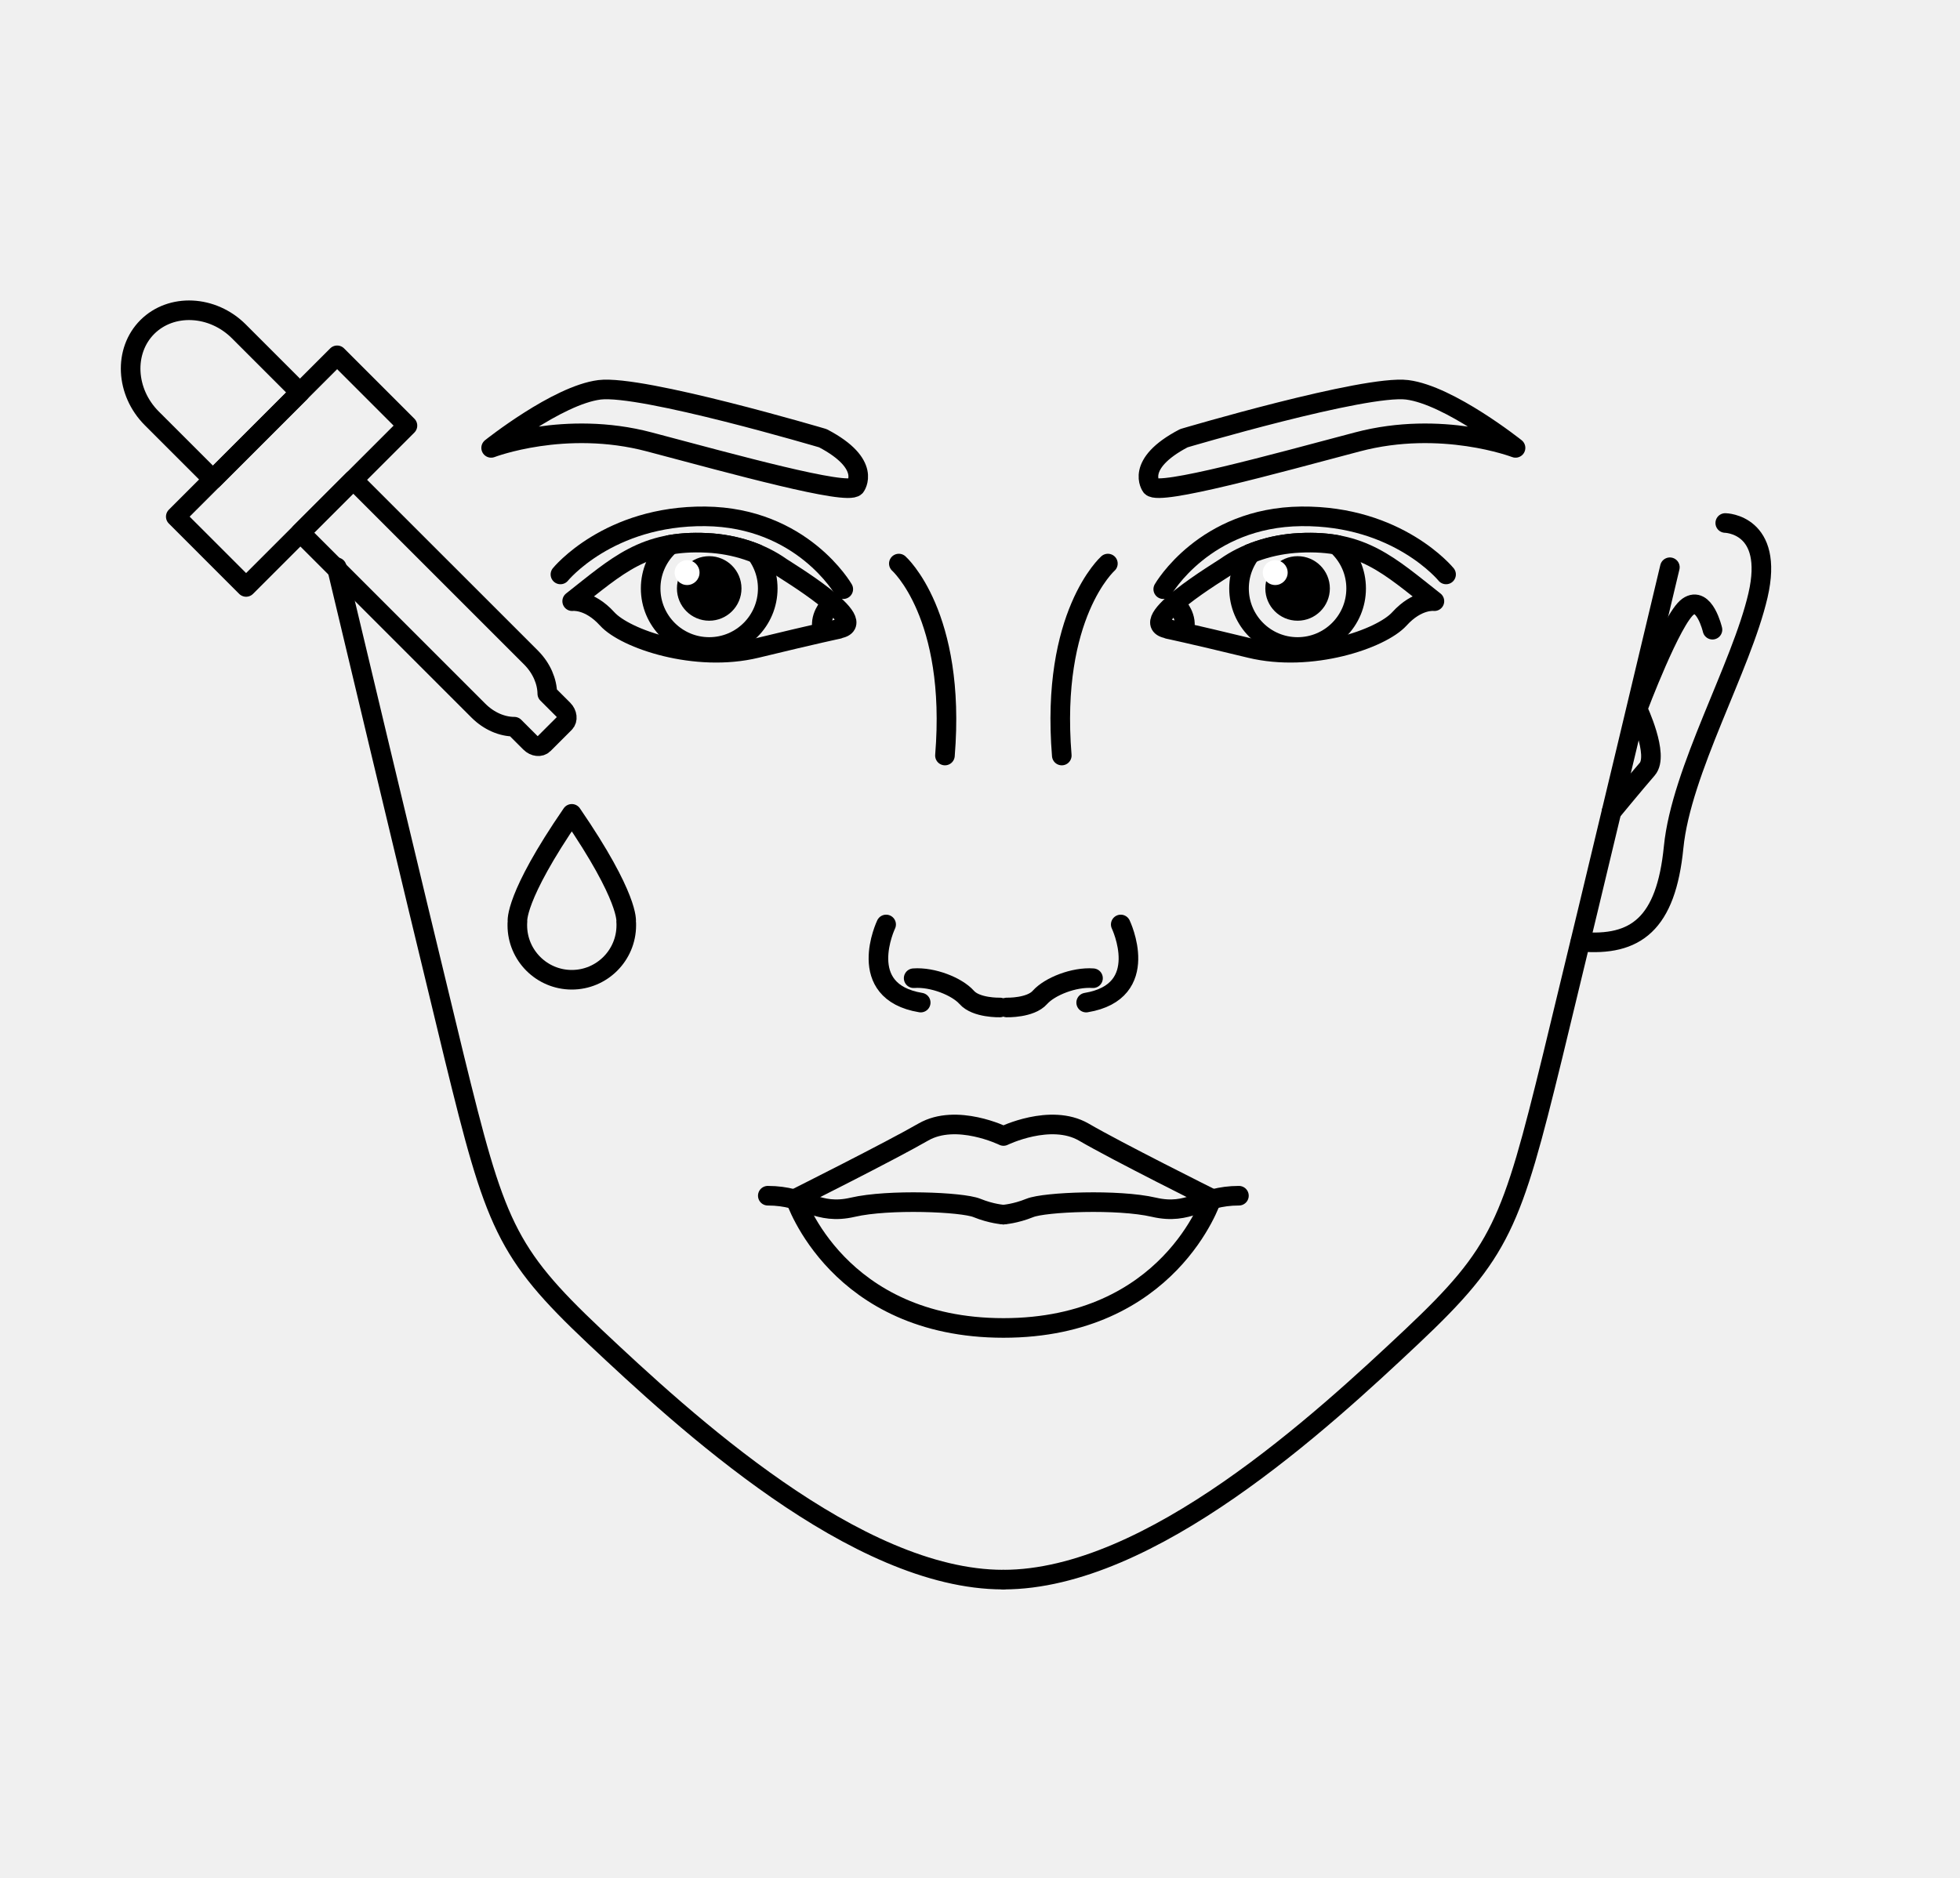
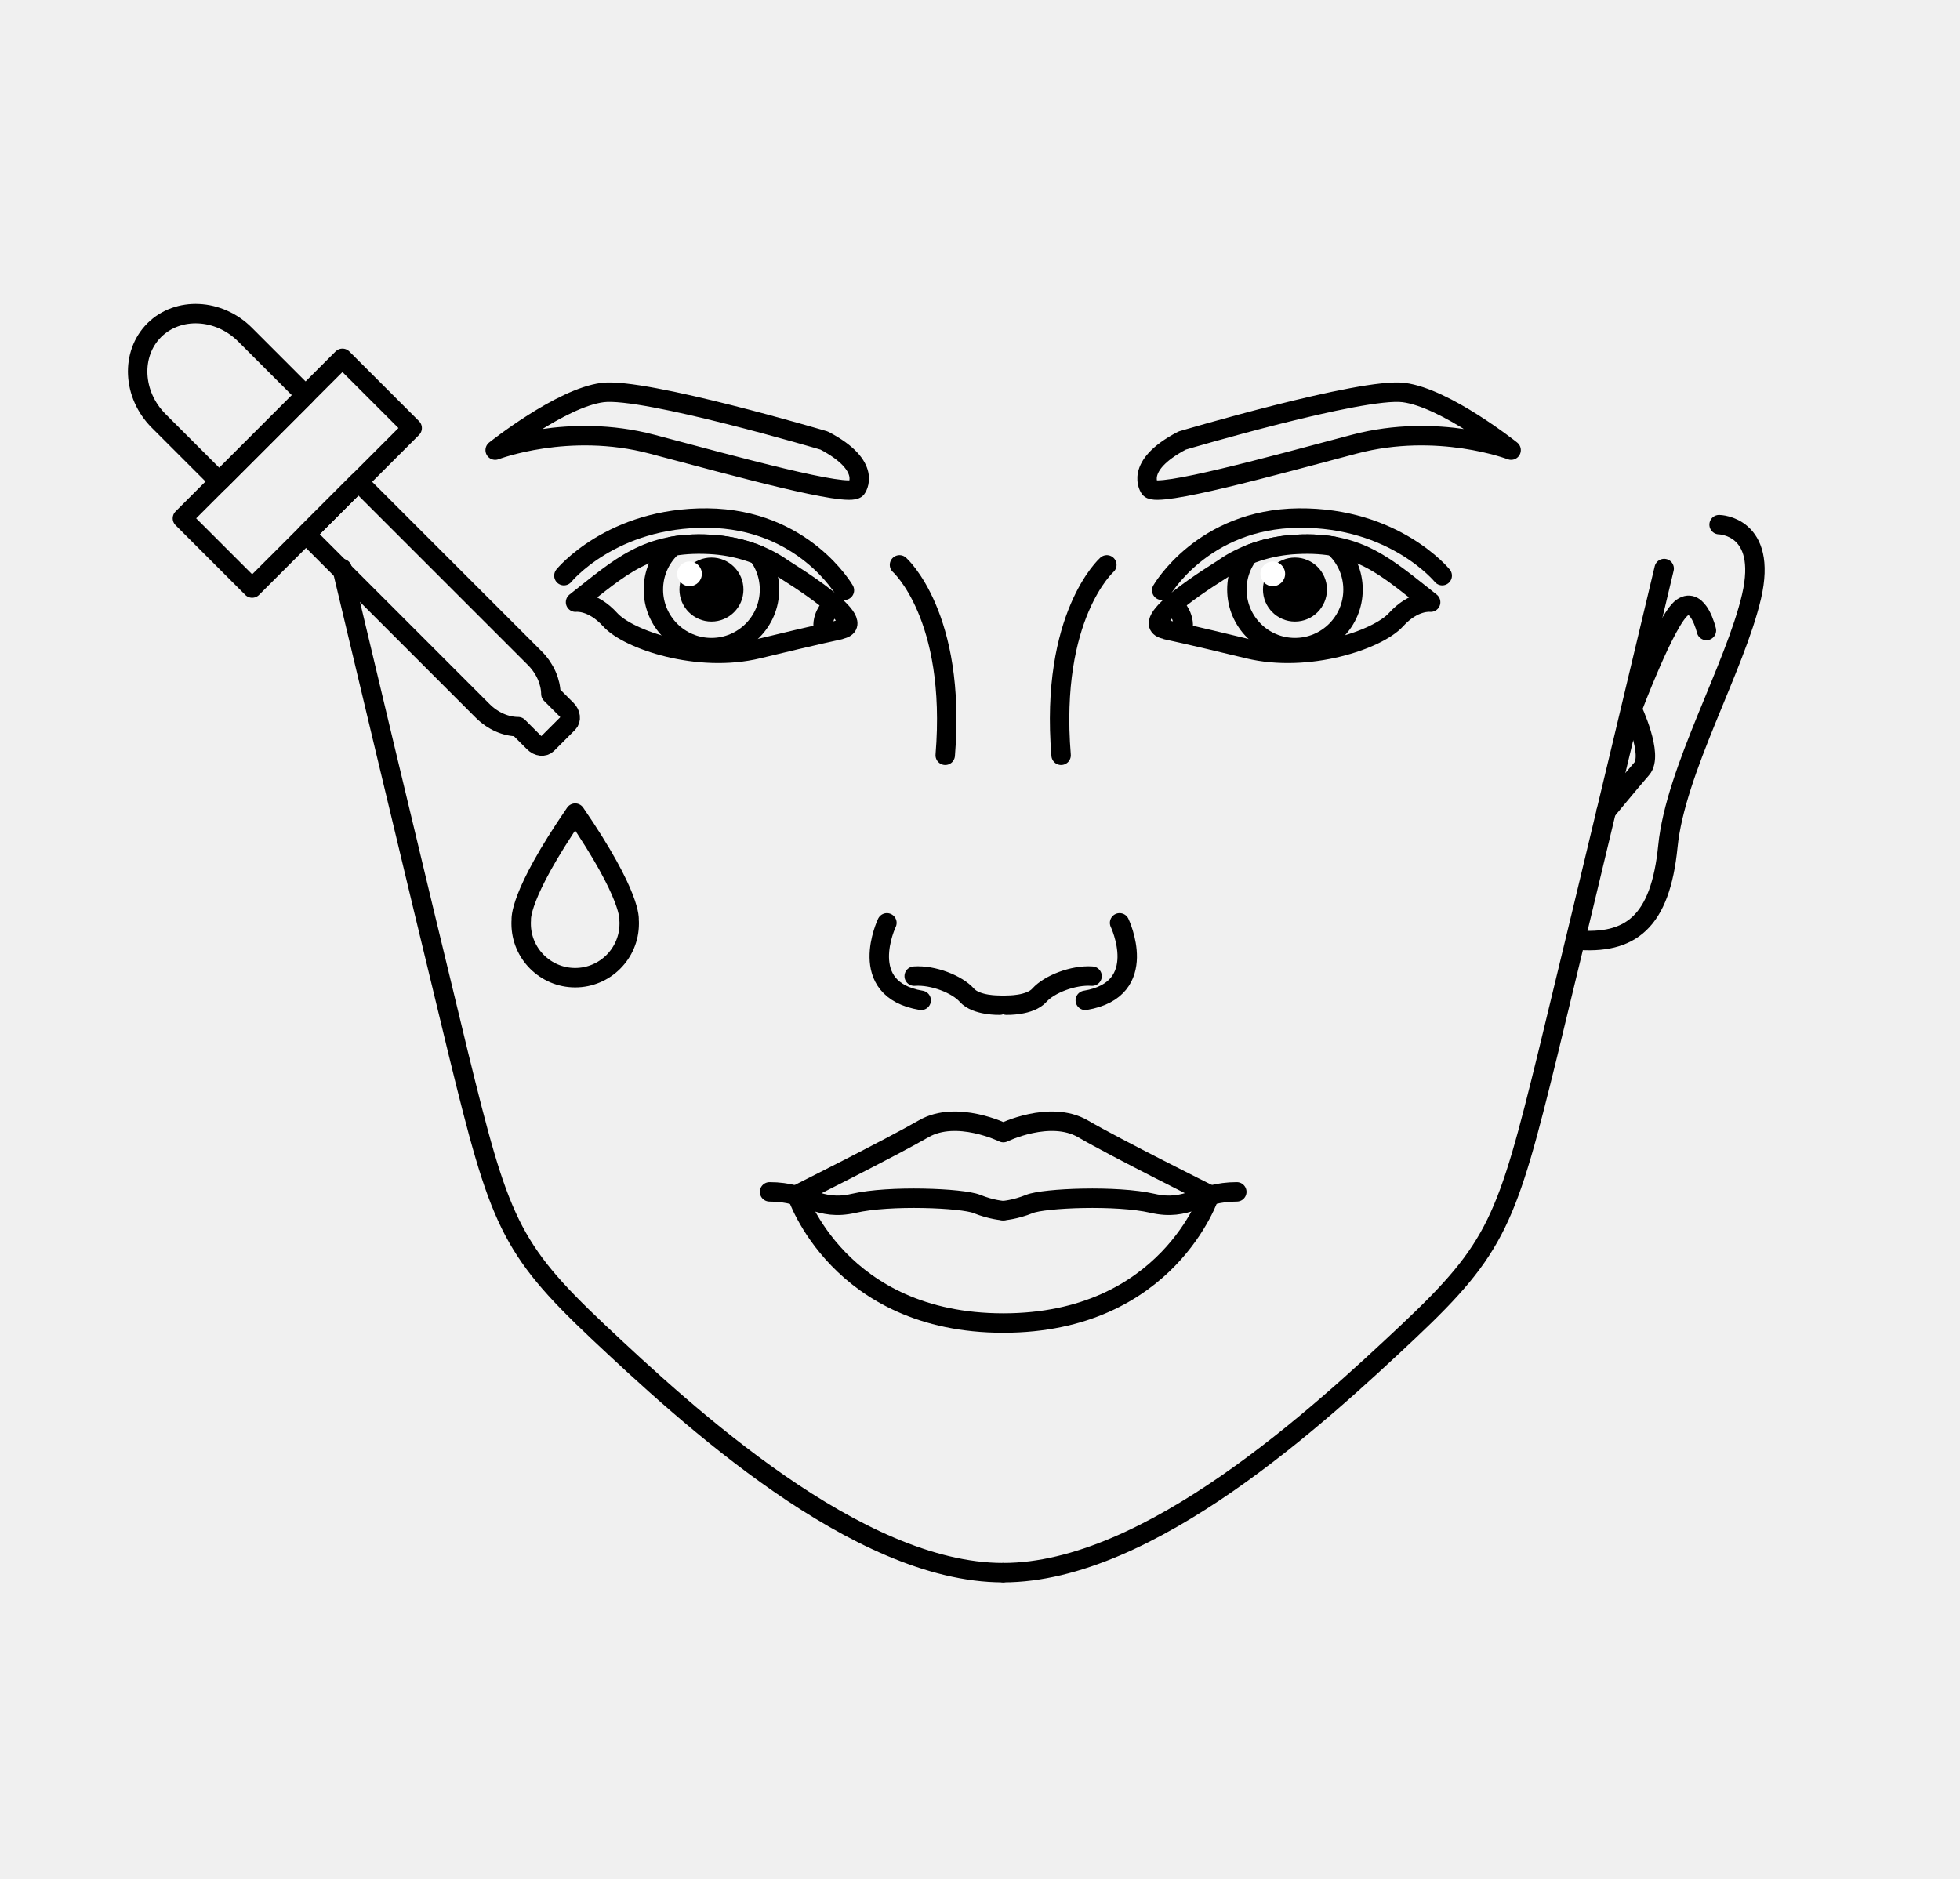
- <svg xmlns="http://www.w3.org/2000/svg" width="120" height="115" viewBox="0 0 120 115" fill="none">
-   <path d="M43.421 38.012C44.512 38.012 45.397 37.127 45.397 36.036C45.397 34.945 44.512 34.06 43.421 34.06C42.33 34.06 41.445 34.945 41.445 36.036C41.445 37.127 42.33 38.012 43.421 38.012Z" fill="black" />
-   <path d="M42.067 35.827C42.488 35.827 42.829 35.486 42.829 35.065C42.829 34.644 42.488 34.303 42.067 34.303C41.646 34.303 41.305 34.644 41.305 35.065C41.305 35.486 41.646 35.827 42.067 35.827Z" fill="white" />
-   <path fill-rule="evenodd" clip-rule="evenodd" d="M51.303 38.509C53.533 38.184 48.071 34.91 47.817 34.727C46.604 33.866 45.009 33.33 43.301 33.245C39.434 33.047 37.797 34.642 35.031 36.816C35.031 36.816 36.062 36.674 37.176 37.902C38.291 39.13 42.581 40.598 46.307 39.695C50.033 38.791 51.331 38.523 51.331 38.523L51.303 38.509Z" stroke="black" stroke-width="1.2" stroke-miterlimit="2.613" stroke-linecap="round" stroke-linejoin="round" />
-   <mask id="mask0_7871_19841" style="mask-type:alpha" maskUnits="userSpaceOnUse" x="39" y="31" width="9" height="10">
-     <path d="M43.421 39.621C45.4 39.621 47.005 38.017 47.005 36.037C47.005 34.057 45.4 32.452 43.421 32.452C41.441 32.452 39.836 34.057 39.836 36.037C39.836 38.017 41.441 39.621 43.421 39.621Z" stroke="black" stroke-width="1.2" stroke-miterlimit="2.613" stroke-linecap="round" stroke-linejoin="round" />
+ <svg xmlns="http://www.w3.org/2000/svg" width="121" height="116" viewBox="0 0 121 116" fill="none">
+   <path d="M43.921 38.377C45.012 38.377 45.897 37.492 45.897 36.401C45.897 35.31 45.012 34.425 43.921 34.425C42.83 34.425 41.945 35.31 41.945 36.401C41.945 37.492 42.83 38.377 43.921 38.377Z" fill="black" />
+   <path d="M42.567 36.192C42.988 36.192 43.329 35.85 43.329 35.43C43.329 35.009 42.988 34.667 42.567 34.667C42.146 34.667 41.805 35.009 41.805 35.43C41.805 35.85 42.146 36.192 42.567 36.192Z" fill="white" />
+   <path fill-rule="evenodd" clip-rule="evenodd" d="M51.803 38.874C54.033 38.549 48.571 35.275 48.317 35.092C47.104 34.231 45.509 33.694 43.801 33.61C39.934 33.412 38.297 35.007 35.531 37.18C35.531 37.18 36.562 37.039 37.676 38.267C38.791 39.495 43.081 40.962 46.807 40.059C50.533 39.156 51.831 38.888 51.831 38.888L51.803 38.874Z" stroke="black" stroke-width="1.2" stroke-miterlimit="2.613" stroke-linecap="round" stroke-linejoin="round" />
+   <mask id="mask0_11391_13937" style="mask-type:alpha" maskUnits="userSpaceOnUse" x="39" y="32" width="10" height="9">
+     <path d="M43.921 39.986C45.9 39.986 47.505 38.381 47.505 36.401C47.505 34.422 45.9 32.817 43.921 32.817C41.941 32.817 40.336 34.422 40.336 36.401C40.336 38.381 41.941 39.986 43.921 39.986Z" stroke="black" stroke-width="1.2" stroke-miterlimit="2.613" stroke-linecap="round" stroke-linejoin="round" />
  </mask>
-   <g mask="url(#mask0_7871_19841)">
-     <path fill-rule="evenodd" clip-rule="evenodd" d="M51.303 38.509C53.533 38.184 48.071 34.91 47.817 34.726C46.604 33.865 45.009 33.329 43.301 33.245C39.434 33.047 37.797 34.642 35.031 36.815C35.031 36.815 36.062 36.674 37.176 37.902C38.291 39.13 42.581 40.597 46.307 39.694C50.033 38.791 51.331 38.523 51.331 38.523L51.303 38.509Z" fill="black" stroke="black" stroke-width="1.2" stroke-miterlimit="2.613" stroke-linecap="round" stroke-linejoin="round" />
+   <g mask="url(#mask0_11391_13937)">
+     <path fill-rule="evenodd" clip-rule="evenodd" d="M51.803 38.873C54.033 38.549 48.571 35.275 48.317 35.091C47.104 34.23 45.509 33.694 43.801 33.609C39.934 33.412 38.297 35.007 35.531 37.18C35.531 37.18 36.562 37.039 37.676 38.267C38.791 39.494 43.081 40.962 46.807 40.059C50.533 39.156 51.831 38.888 51.831 38.888L51.803 38.873Z" fill="black" stroke="black" stroke-width="1.2" stroke-miterlimit="2.613" stroke-linecap="round" stroke-linejoin="round" />
  </g>
-   <path d="M50.789 37.096C50.789 37.096 50.098 37.816 50.38 38.648" stroke="black" stroke-width="1.2" stroke-miterlimit="2.613" stroke-linecap="round" stroke-linejoin="round" />
-   <path d="M51.629 36.081C51.629 36.081 49.103 31.678 43.175 31.621C37.248 31.565 34.312 35.178 34.312 35.178" stroke="black" stroke-width="1.2" stroke-miterlimit="2.613" stroke-linecap="round" stroke-linejoin="round" />
-   <path fill-rule="evenodd" clip-rule="evenodd" d="M52.368 29.799C52.368 29.799 53.427 28.43 50.378 26.836C50.378 26.836 39.286 23.548 36.703 23.872C34.121 24.197 30.07 27.428 30.07 27.428C30.07 27.428 34.586 25.693 39.752 27.062C44.917 28.43 51.846 30.35 52.368 29.799V29.799Z" stroke="black" stroke-width="1.2" stroke-miterlimit="2.613" stroke-linecap="round" stroke-linejoin="round" />
-   <path d="M61.216 61.697C61.216 61.697 59.762 61.739 59.183 61.076C58.591 60.413 57.109 59.82 55.938 59.905" stroke="black" stroke-width="1.2" stroke-miterlimit="2.613" stroke-linecap="round" stroke-linejoin="round" />
-   <path d="M54.253 56.614C54.253 56.614 52.291 60.721 56.37 61.398" stroke="black" stroke-width="1.2" stroke-miterlimit="2.613" stroke-linecap="round" stroke-linejoin="round" />
-   <path d="M55.031 34.512C55.031 34.512 58.559 37.645 57.854 46.268" stroke="black" stroke-width="1.2" stroke-miterlimit="2.613" stroke-linecap="round" stroke-linejoin="round" />
-   <path fill-rule="evenodd" clip-rule="evenodd" d="M61.439 69.567C61.439 69.567 58.56 68.156 56.528 69.327C54.496 70.499 48.695 73.406 48.695 73.406C48.695 73.406 51.278 81.323 61.439 81.323C71.6 81.323 74.183 73.406 74.183 73.406C74.183 73.406 68.382 70.513 66.35 69.327C64.318 68.156 61.439 69.567 61.439 69.567V69.567Z" stroke="black" stroke-width="1.2" stroke-miterlimit="2.613" stroke-linecap="round" stroke-linejoin="round" />
-   <path d="M61.431 74.382C61.431 74.382 60.711 74.34 59.808 73.973C58.905 73.606 54.403 73.422 52.215 73.93C50.028 74.438 49.35 73.225 47.008 73.225" stroke="black" stroke-width="1.2" stroke-miterlimit="2.613" stroke-linecap="round" stroke-linejoin="round" />
-   <path d="M20.617 34.738C20.617 34.738 25.303 54.439 27.8 64.699C30.313 74.959 30.933 76.681 36.409 81.846C41.899 87.011 52.413 96.735 61.417 96.735" stroke="black" stroke-width="1.2" stroke-miterlimit="2.613" stroke-linecap="round" stroke-linejoin="round" />
-   <path d="M79.445 38.012C80.536 38.012 81.42 37.127 81.42 36.036C81.42 34.945 80.536 34.06 79.445 34.06C78.353 34.06 77.469 34.945 77.469 36.036C77.469 37.127 78.353 38.012 79.445 38.012Z" fill="black" />
-   <path d="M78.075 35.827C78.496 35.827 78.837 35.486 78.837 35.065C78.837 34.644 78.496 34.303 78.075 34.303C77.654 34.303 77.312 34.644 77.312 35.065C77.312 35.486 77.654 35.827 78.075 35.827Z" fill="white" />
-   <path fill-rule="evenodd" clip-rule="evenodd" d="M71.549 38.509C69.32 38.184 74.781 34.91 75.035 34.727C76.249 33.866 77.844 33.33 79.551 33.245C83.418 33.047 85.055 34.642 87.821 36.816C87.821 36.816 86.791 36.674 85.676 37.902C84.561 39.13 80.271 40.598 76.545 39.695C72.82 38.791 71.521 38.523 71.521 38.523L71.549 38.509Z" stroke="black" stroke-width="1.2" stroke-miterlimit="2.613" stroke-linecap="round" stroke-linejoin="round" />
-   <mask id="mask1_7871_19841" style="mask-type:alpha" maskUnits="userSpaceOnUse" x="75" y="31" width="9" height="10">
-     <path d="M79.444 39.621C81.424 39.621 83.029 38.017 83.029 36.037C83.029 34.057 81.424 32.452 79.444 32.452C77.464 32.452 75.859 34.057 75.859 36.037C75.859 38.017 77.464 39.621 79.444 39.621Z" stroke="black" stroke-width="1.2" stroke-miterlimit="2.613" stroke-linecap="round" stroke-linejoin="round" />
+   <path d="M51.289 37.46C51.289 37.46 50.598 38.18 50.88 39.013" stroke="black" stroke-width="1.2" stroke-miterlimit="2.613" stroke-linecap="round" stroke-linejoin="round" />
+   <path d="M52.129 36.446C52.129 36.446 49.603 32.042 43.675 31.986C37.748 31.93 34.812 35.542 34.812 35.542" stroke="black" stroke-width="1.2" stroke-miterlimit="2.613" stroke-linecap="round" stroke-linejoin="round" />
+   <path fill-rule="evenodd" clip-rule="evenodd" d="M52.868 30.164C52.868 30.164 53.927 28.795 50.878 27.201C50.878 27.201 39.786 23.912 37.203 24.237C34.621 24.561 30.57 27.793 30.57 27.793C30.57 27.793 35.086 26.057 40.252 27.426C45.417 28.795 52.346 30.715 52.868 30.164V30.164Z" stroke="black" stroke-width="1.2" stroke-miterlimit="2.613" stroke-linecap="round" stroke-linejoin="round" />
+   <path d="M61.716 62.062C61.716 62.062 60.262 62.104 59.683 61.441C59.091 60.777 57.609 60.185 56.438 60.269" stroke="black" stroke-width="1.2" stroke-miterlimit="2.613" stroke-linecap="round" stroke-linejoin="round" />
+   <path d="M54.753 56.978C54.753 56.978 52.791 61.085 56.87 61.763" stroke="black" stroke-width="1.2" stroke-miterlimit="2.613" stroke-linecap="round" stroke-linejoin="round" />
+   <path d="M55.531 34.877C55.531 34.877 59.059 38.01 58.354 46.633" stroke="black" stroke-width="1.2" stroke-miterlimit="2.613" stroke-linecap="round" stroke-linejoin="round" />
+   <path fill-rule="evenodd" clip-rule="evenodd" d="M61.939 69.932C61.939 69.932 59.06 68.521 57.028 69.692C54.996 70.863 49.195 73.77 49.195 73.77C49.195 73.77 51.778 81.688 61.939 81.688C72.1 81.688 74.683 73.77 74.683 73.77C74.683 73.77 68.882 70.877 66.85 69.692C64.818 68.521 61.939 69.932 61.939 69.932V69.932Z" stroke="black" stroke-width="1.2" stroke-miterlimit="2.613" stroke-linecap="round" stroke-linejoin="round" />
+   <path d="M61.931 74.747C61.931 74.747 61.211 74.704 60.308 74.337C59.405 73.97 54.903 73.787 52.715 74.295C50.528 74.803 49.85 73.589 47.508 73.589" stroke="black" stroke-width="1.2" stroke-miterlimit="2.613" stroke-linecap="round" stroke-linejoin="round" />
+   <path d="M21.117 35.102C21.117 35.102 25.803 54.804 28.3 65.064C30.813 75.324 31.433 77.045 36.909 82.211C42.399 87.376 52.913 97.1 61.917 97.1" stroke="black" stroke-width="1.2" stroke-miterlimit="2.613" stroke-linecap="round" stroke-linejoin="round" />
+   <path d="M79.945 38.377C81.036 38.377 81.92 37.492 81.92 36.401C81.92 35.31 81.036 34.425 79.945 34.425C78.853 34.425 77.969 35.31 77.969 36.401C77.969 37.492 78.853 38.377 79.945 38.377Z" fill="black" />
+   <path d="M78.575 36.192C78.996 36.192 79.337 35.85 79.337 35.43C79.337 35.009 78.996 34.667 78.575 34.667C78.154 34.667 77.812 35.009 77.812 35.43C77.812 35.85 78.154 36.192 78.575 36.192Z" fill="white" />
+   <path fill-rule="evenodd" clip-rule="evenodd" d="M72.049 38.874C69.82 38.549 75.281 35.275 75.535 35.092C76.749 34.231 78.344 33.694 80.051 33.61C83.918 33.412 85.555 35.007 88.321 37.18C88.321 37.18 87.291 37.039 86.176 38.267C85.061 39.495 80.771 40.962 77.045 40.059C73.32 39.156 72.021 38.888 72.021 38.888L72.049 38.874Z" stroke="black" stroke-width="1.2" stroke-miterlimit="2.613" stroke-linecap="round" stroke-linejoin="round" />
+   <mask id="mask1_11391_13937" style="mask-type:alpha" maskUnits="userSpaceOnUse" x="75" y="32" width="10" height="9">
+     <path d="M79.944 39.986C81.924 39.986 83.529 38.381 83.529 36.401C83.529 34.422 81.924 32.817 79.944 32.817C77.964 32.817 76.359 34.422 76.359 36.401C76.359 38.381 77.964 39.986 79.944 39.986Z" stroke="black" stroke-width="1.2" stroke-miterlimit="2.613" stroke-linecap="round" stroke-linejoin="round" />
  </mask>
-   <g mask="url(#mask1_7871_19841)">
-     <path fill-rule="evenodd" clip-rule="evenodd" d="M71.549 38.509C69.32 38.184 74.781 34.91 75.035 34.727C76.249 33.866 77.844 33.33 79.551 33.245C83.418 33.047 85.055 34.642 87.821 36.816C87.821 36.816 86.791 36.674 85.676 37.902C84.561 39.13 80.271 40.598 76.545 39.695C72.82 38.791 71.521 38.523 71.521 38.523L71.549 38.509Z" fill="black" stroke="black" stroke-width="1.2" stroke-miterlimit="2.613" stroke-linecap="round" stroke-linejoin="round" />
+   <g mask="url(#mask1_11391_13937)">
+     <path fill-rule="evenodd" clip-rule="evenodd" d="M72.049 38.874C69.82 38.549 75.281 35.275 75.535 35.092C76.749 34.231 78.344 33.694 80.051 33.61C83.918 33.412 85.555 35.007 88.321 37.18C88.321 37.18 87.291 37.039 86.176 38.267C85.061 39.495 80.771 40.962 77.045 40.059C73.32 39.156 72.021 38.888 72.021 38.888L72.049 38.874Z" fill="black" stroke="black" stroke-width="1.2" stroke-miterlimit="2.613" stroke-linecap="round" stroke-linejoin="round" />
  </g>
-   <path d="M72.07 37.096C72.07 37.096 72.762 37.816 72.48 38.648" stroke="black" stroke-width="1.2" stroke-miterlimit="2.613" stroke-linecap="round" stroke-linejoin="round" />
-   <path d="M71.219 36.081C71.219 36.081 73.745 31.678 79.672 31.621C85.6 31.565 88.535 35.178 88.535 35.178" stroke="black" stroke-width="1.2" stroke-miterlimit="2.613" stroke-linecap="round" stroke-linejoin="round" />
-   <path fill-rule="evenodd" clip-rule="evenodd" d="M70.49 29.799C70.49 29.799 69.432 28.43 72.48 26.836C72.48 26.836 83.573 23.548 86.155 23.872C88.738 24.197 92.788 27.428 92.788 27.428C92.788 27.428 88.272 25.693 83.107 27.062C77.942 28.43 71.013 30.35 70.49 29.799V29.799Z" stroke="black" stroke-width="1.2" stroke-miterlimit="2.613" stroke-linecap="round" stroke-linejoin="round" />
-   <path d="M61.641 61.697C61.641 61.697 63.094 61.739 63.673 61.076C64.266 60.413 65.747 59.82 66.919 59.905" stroke="black" stroke-width="1.2" stroke-miterlimit="2.613" stroke-linecap="round" stroke-linejoin="round" />
-   <path d="M68.617 56.614C68.617 56.614 70.579 60.721 66.5 61.398" stroke="black" stroke-width="1.2" stroke-miterlimit="2.613" stroke-linecap="round" stroke-linejoin="round" />
-   <path d="M67.83 34.512C67.83 34.512 64.302 37.645 65.007 46.268" stroke="black" stroke-width="1.2" stroke-miterlimit="2.613" stroke-linecap="round" stroke-linejoin="round" />
-   <path d="M61.43 74.382C61.43 74.382 62.149 74.34 63.053 73.973C63.956 73.606 68.458 73.422 70.645 73.93C72.833 74.438 73.51 73.225 75.853 73.225" stroke="black" stroke-width="1.2" stroke-miterlimit="2.613" stroke-linecap="round" stroke-linejoin="round" />
-   <path d="M102.237 34.738C102.237 34.738 97.552 54.44 95.054 64.7C92.542 74.959 91.921 76.681 86.445 81.846C80.955 87.012 70.441 96.735 61.438 96.735" stroke="black" stroke-width="1.2" stroke-miterlimit="2.613" stroke-linecap="round" stroke-linejoin="round" />
-   <path d="M105.628 32.028C105.628 32.028 108.648 32.071 107.632 36.46C106.616 40.849 102.933 47.185 102.467 51.885C102.001 56.584 100.153 57.967 96.766 57.671" stroke="black" stroke-width="1.2" stroke-miterlimit="2.613" stroke-linecap="round" stroke-linejoin="round" />
-   <path d="M104.845 38.562C104.845 38.562 104.351 36.445 103.349 37.151C102.347 37.856 100.259 43.417 100.259 43.417C100.259 43.417 101.599 46.239 100.852 47.1C100.104 47.961 98.664 49.711 98.664 49.711" stroke="black" stroke-width="1.2" stroke-miterlimit="2.613" stroke-linecap="round" stroke-linejoin="round" />
-   <path d="M10.762 31.638L20.641 21.759L24.946 26.065L15.067 35.944L10.762 31.638Z" stroke="black" stroke-width="1.2" stroke-miterlimit="2.613" stroke-linecap="round" stroke-linejoin="round" />
-   <path fill-rule="evenodd" clip-rule="evenodd" d="M9.023 20.021C7.554 21.489 7.681 24.009 9.295 25.622L13.038 29.365L18.367 24.036L14.624 20.293C13.011 18.68 10.491 18.562 9.023 20.021Z" stroke="black" stroke-width="1.2" stroke-miterlimit="2.613" stroke-linecap="round" stroke-linejoin="round" />
-   <path fill-rule="evenodd" clip-rule="evenodd" d="M31.487 44.502L32.466 45.48C32.72 45.734 33.083 45.771 33.282 45.571L34.578 44.275C34.777 44.076 34.732 43.704 34.487 43.459L33.508 42.48C33.499 41.737 33.164 40.931 32.53 40.287L21.626 29.384L18.391 32.62L29.294 43.523C29.938 44.166 30.744 44.502 31.487 44.502V44.502Z" stroke="black" stroke-width="1.2" stroke-miterlimit="2.613" stroke-linecap="round" stroke-linejoin="round" />
-   <path fill-rule="evenodd" clip-rule="evenodd" d="M31.682 56.438C31.673 56.511 31.673 56.592 31.673 56.665C31.673 58.505 33.169 60 35.008 60C36.848 60 38.344 58.505 38.344 56.665C38.344 56.583 38.344 56.511 38.335 56.438C38.335 56.438 38.552 55.006 35.008 49.84C31.474 54.979 31.682 56.42 31.682 56.438Z" stroke="black" stroke-width="1.2" stroke-miterlimit="2.613" stroke-linecap="round" stroke-linejoin="round" />
+   <path d="M72.57 37.46C72.57 37.46 73.262 38.18 72.98 39.013" stroke="black" stroke-width="1.2" stroke-miterlimit="2.613" stroke-linecap="round" stroke-linejoin="round" />
+   <path d="M71.719 36.446C71.719 36.446 74.245 32.042 80.172 31.986C86.1 31.93 89.035 35.542 89.035 35.542" stroke="black" stroke-width="1.2" stroke-miterlimit="2.613" stroke-linecap="round" stroke-linejoin="round" />
+   <path fill-rule="evenodd" clip-rule="evenodd" d="M70.99 30.164C70.99 30.164 69.932 28.795 72.98 27.201C72.98 27.201 84.073 23.912 86.655 24.237C89.238 24.561 93.288 27.793 93.288 27.793C93.288 27.793 88.772 26.057 83.607 27.426C78.442 28.795 71.513 30.715 70.99 30.164V30.164Z" stroke="black" stroke-width="1.2" stroke-miterlimit="2.613" stroke-linecap="round" stroke-linejoin="round" />
+   <path d="M62.141 62.062C62.141 62.062 63.594 62.104 64.173 61.441C64.766 60.777 66.247 60.185 67.419 60.269" stroke="black" stroke-width="1.2" stroke-miterlimit="2.613" stroke-linecap="round" stroke-linejoin="round" />
+   <path d="M69.117 56.978C69.117 56.978 71.079 61.085 67 61.763" stroke="black" stroke-width="1.2" stroke-miterlimit="2.613" stroke-linecap="round" stroke-linejoin="round" />
+   <path d="M68.33 34.877C68.33 34.877 64.802 38.01 65.507 46.633" stroke="black" stroke-width="1.2" stroke-miterlimit="2.613" stroke-linecap="round" stroke-linejoin="round" />
+   <path d="M61.93 74.747C61.93 74.747 62.649 74.704 63.553 74.337C64.456 73.97 68.958 73.787 71.145 74.295C73.333 74.803 74.01 73.589 76.353 73.589" stroke="black" stroke-width="1.2" stroke-miterlimit="2.613" stroke-linecap="round" stroke-linejoin="round" />
+   <path d="M102.737 35.103C102.737 35.103 98.052 54.804 95.554 65.064C93.042 75.324 92.421 77.046 86.945 82.211C81.455 87.376 70.941 97.1 61.938 97.1" stroke="black" stroke-width="1.2" stroke-miterlimit="2.613" stroke-linecap="round" stroke-linejoin="round" />
+   <path d="M106.128 32.393C106.128 32.393 109.148 32.435 108.132 36.824C107.116 41.214 103.433 47.55 102.967 52.25C102.501 56.949 100.653 58.332 97.266 58.036" stroke="black" stroke-width="1.2" stroke-miterlimit="2.613" stroke-linecap="round" stroke-linejoin="round" />
+   <path d="M105.345 38.927C105.345 38.927 104.851 36.81 103.849 37.516C102.847 38.221 100.759 43.782 100.759 43.782C100.759 43.782 102.099 46.604 101.352 47.465C100.604 48.326 99.164 50.076 99.164 50.076" stroke="black" stroke-width="1.2" stroke-miterlimit="2.613" stroke-linecap="round" stroke-linejoin="round" />
+   <path d="M11.262 32.003L21.141 22.124L25.446 26.43L15.567 36.308L11.262 32.003Z" stroke="black" stroke-width="1.2" stroke-miterlimit="2.613" stroke-linecap="round" stroke-linejoin="round" />
+   <path fill-rule="evenodd" clip-rule="evenodd" d="M9.523 20.386C8.054 21.854 8.181 24.374 9.795 25.987L13.538 29.73L18.867 24.401L15.124 20.657C13.511 19.044 10.991 18.926 9.523 20.386Z" stroke="black" stroke-width="1.2" stroke-miterlimit="2.613" stroke-linecap="round" stroke-linejoin="round" />
+   <path fill-rule="evenodd" clip-rule="evenodd" d="M31.987 44.866L32.966 45.845C33.22 46.099 33.583 46.135 33.782 45.936L35.078 44.64C35.277 44.44 35.232 44.069 34.987 43.824L34.008 42.845C33.999 42.102 33.664 41.295 33.03 40.652L22.126 29.748L18.891 32.984L29.794 43.888C30.438 44.531 31.244 44.866 31.987 44.866V44.866Z" stroke="black" stroke-width="1.2" stroke-miterlimit="2.613" stroke-linecap="round" stroke-linejoin="round" />
+   <path fill-rule="evenodd" clip-rule="evenodd" d="M32.182 56.803C32.173 56.875 32.173 56.957 32.173 57.029C32.173 58.869 33.669 60.365 35.508 60.365C37.348 60.365 38.844 58.869 38.844 57.029C38.844 56.948 38.844 56.875 38.835 56.803C38.835 56.803 39.052 55.371 35.508 50.205C31.974 55.344 32.182 56.785 32.182 56.803Z" stroke="black" stroke-width="1.2" stroke-miterlimit="2.613" stroke-linecap="round" stroke-linejoin="round" />
</svg>
